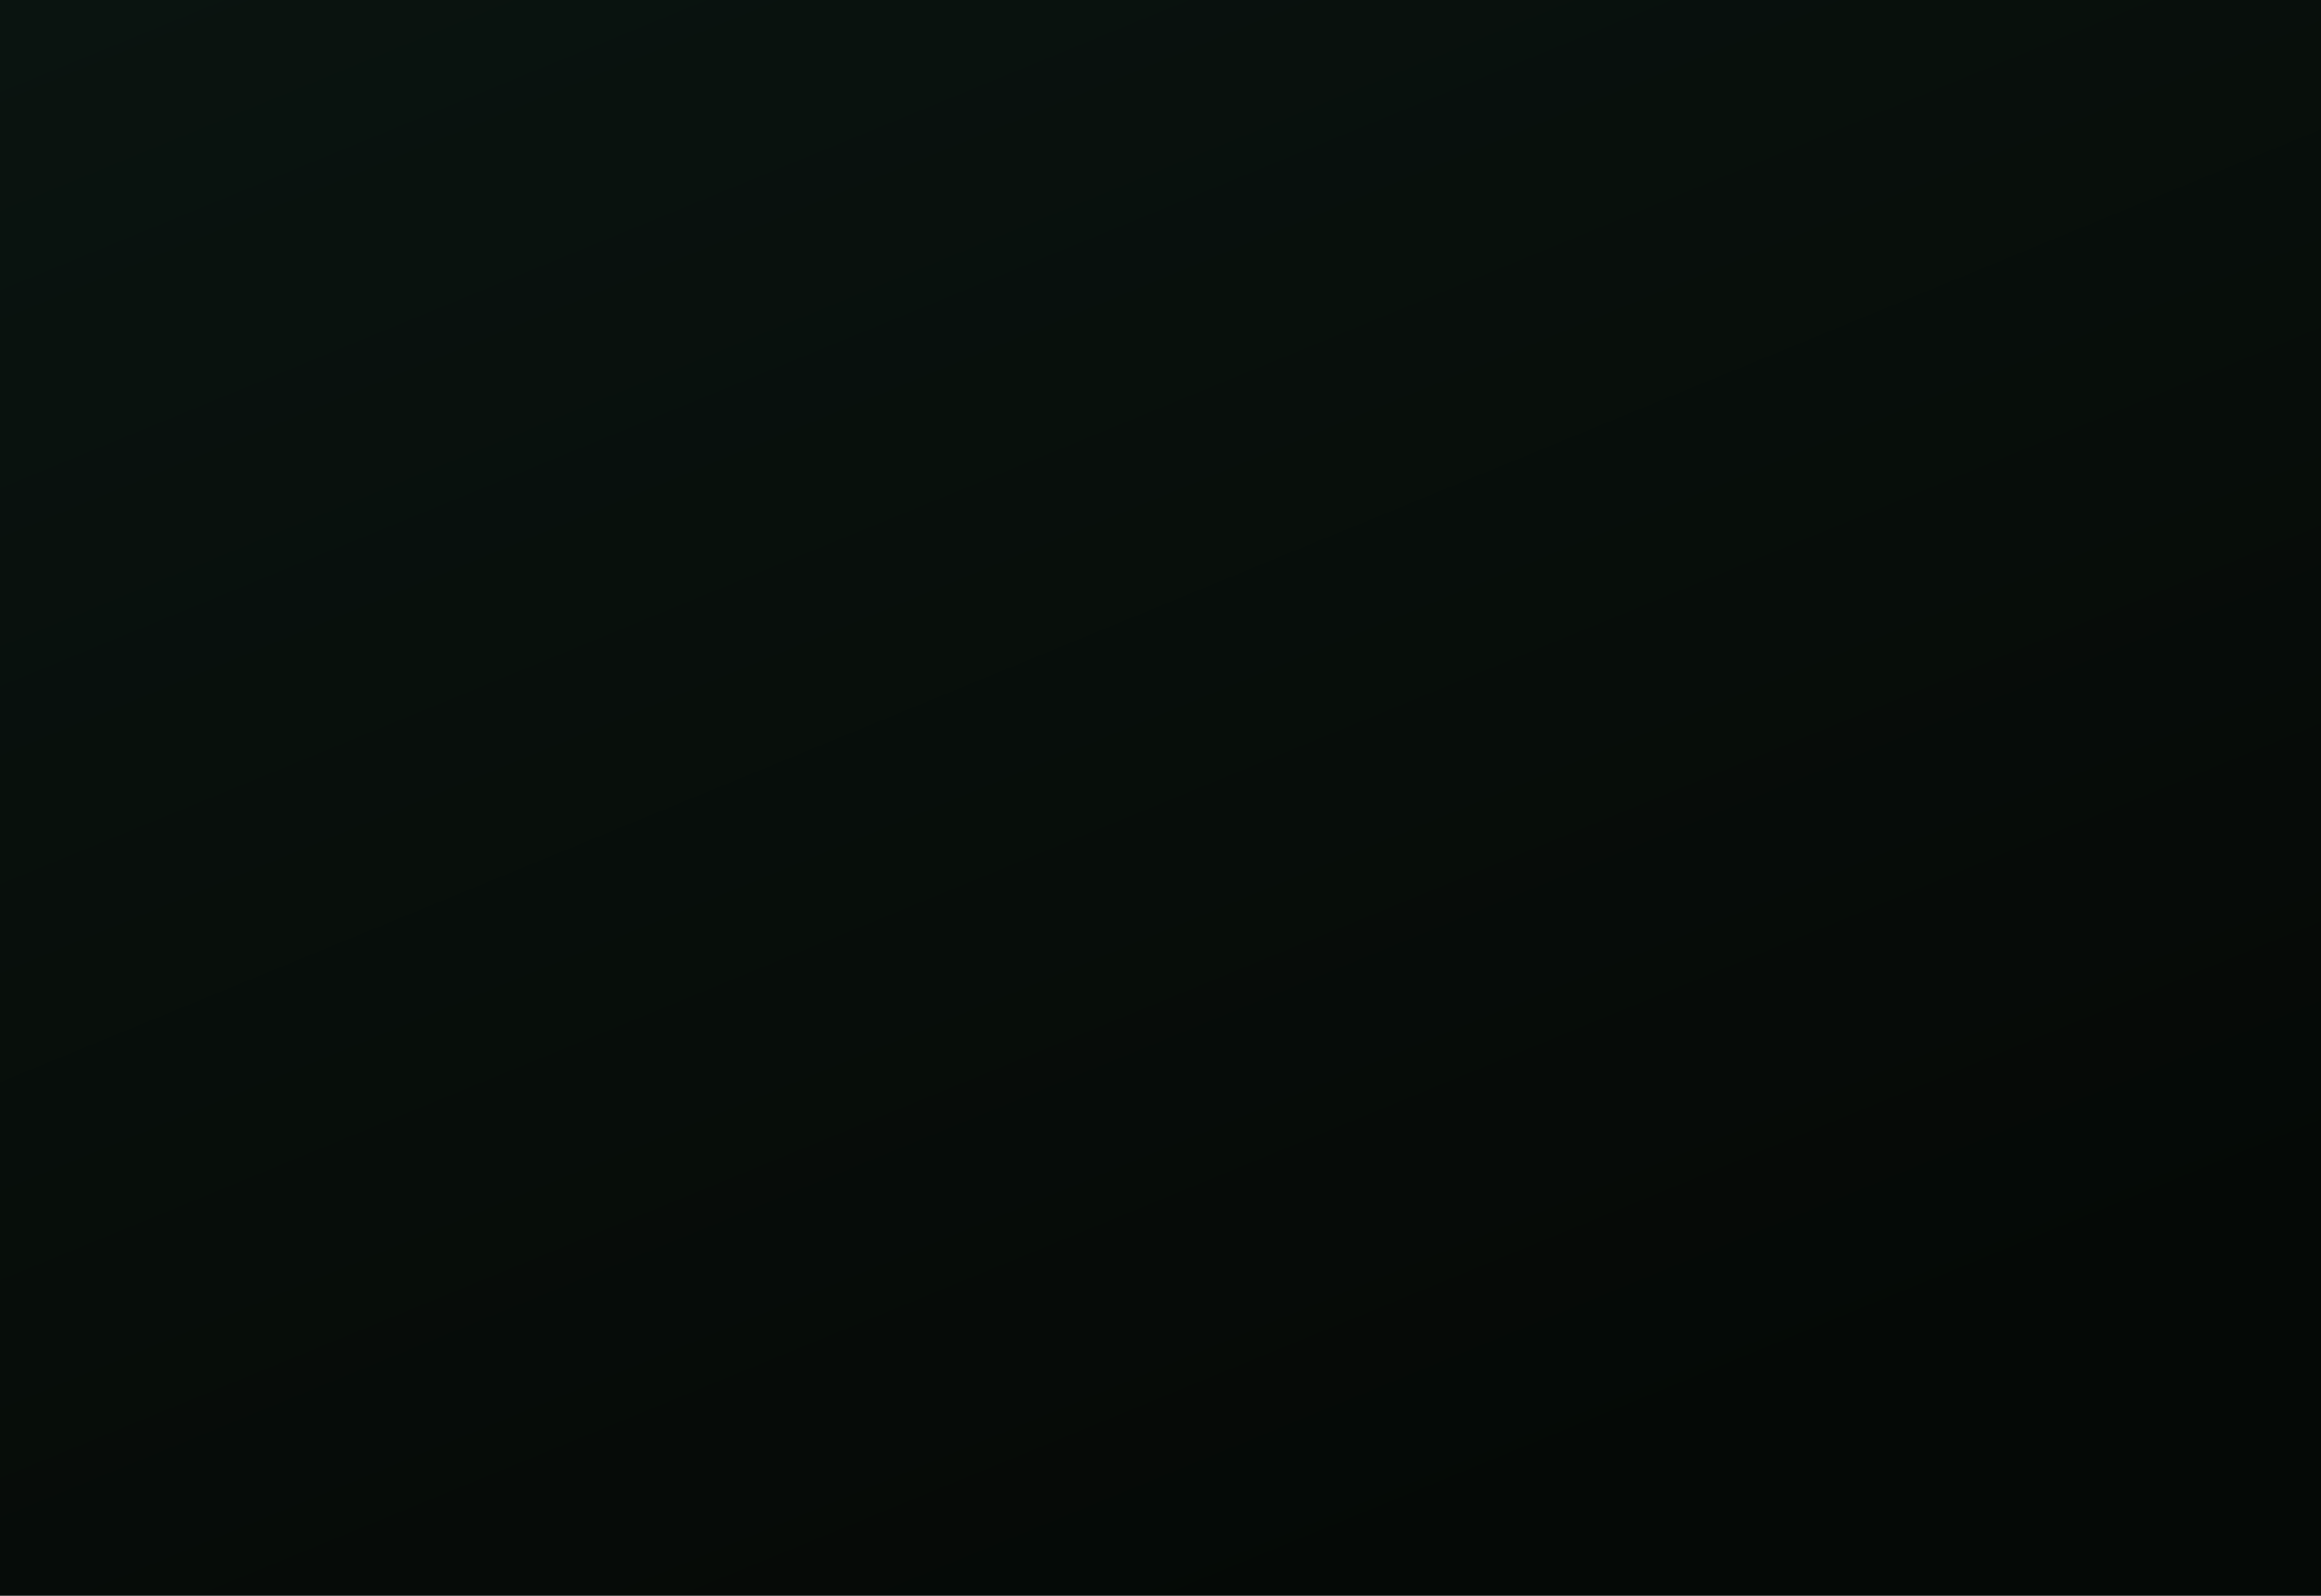
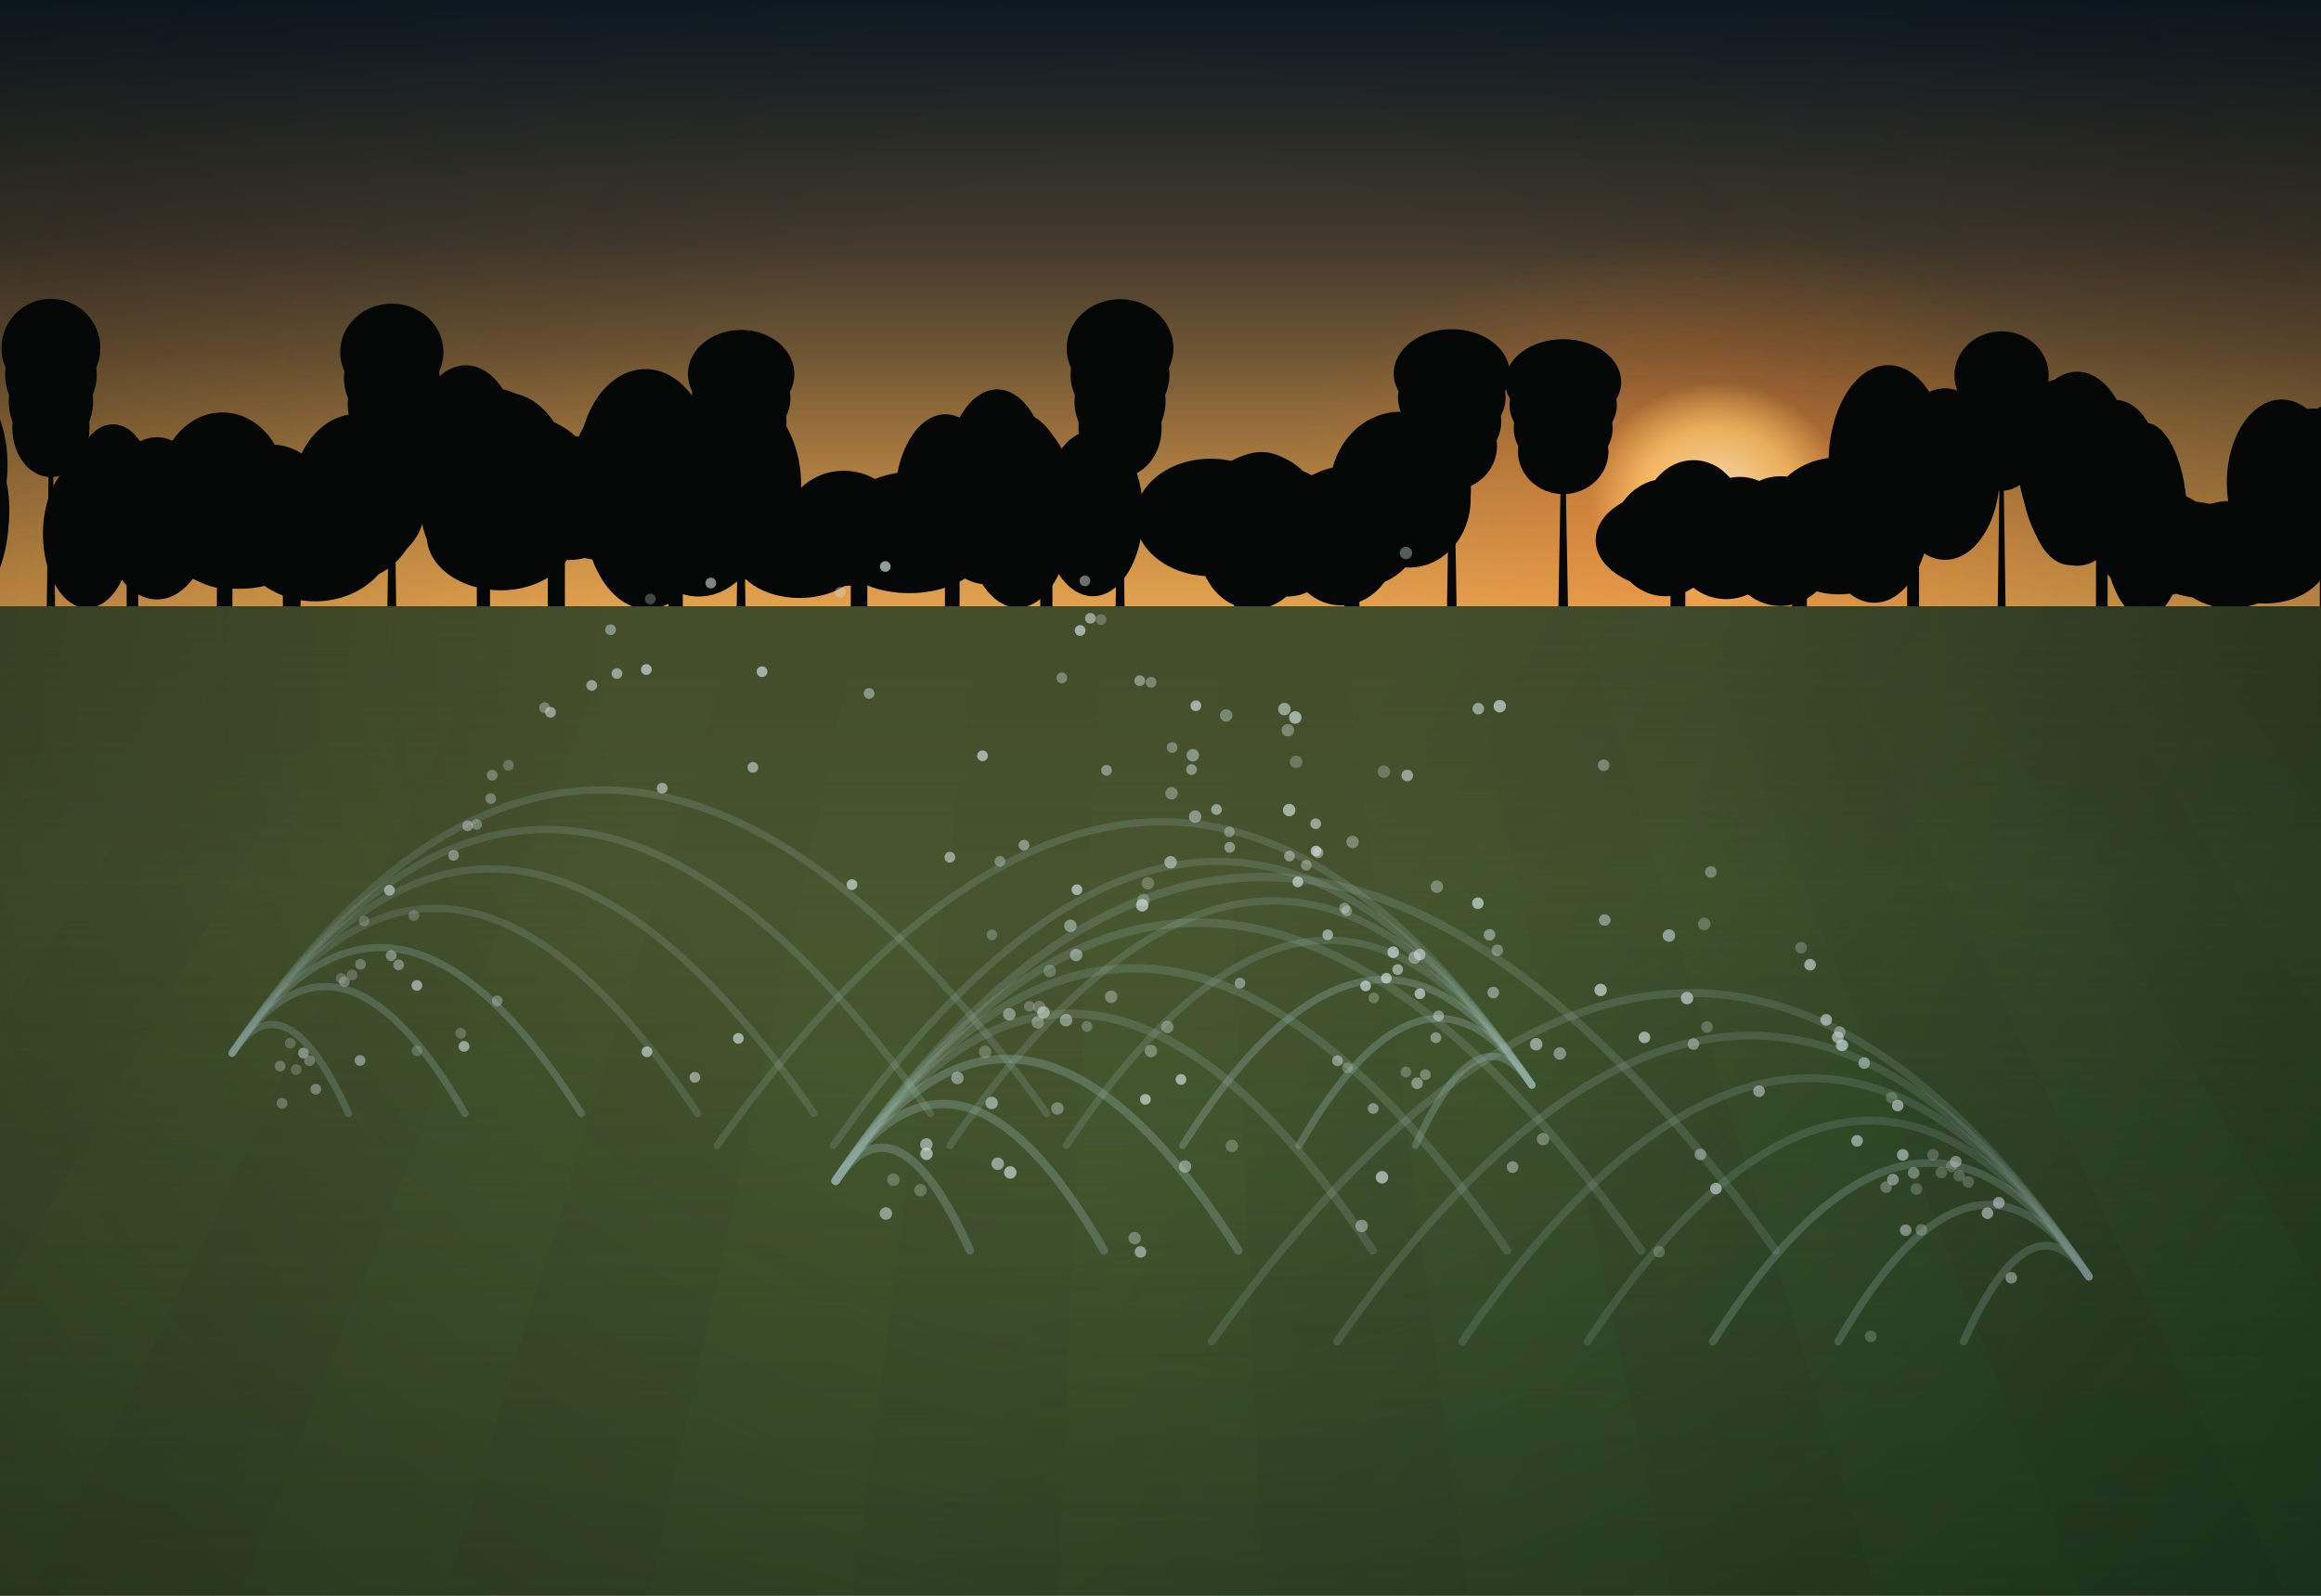
- <svg xmlns="http://www.w3.org/2000/svg" width="1600" height="1100" viewBox="0 0 1600 1100" preserveAspectRatio="xMidYMid slice">
-   <linearGradient id="g" x1="0" y1="0" x2=".6" y2="1">
-     <stop offset="0" stop-color="#0A1410" />
-     <stop offset="1" stop-color="#050906" />
-   </linearGradient>
-   <rect width="1600" height="1100" fill="url(#g)" />
+ <svg xmlns="http://www.w3.org/2000/svg" width="1600" height="1100" viewBox="0 0 1600 1100" preserveAspectRatio="xMidYMid slice" role="img">
+   <defs>
+     <linearGradient id="project-irrigation-l1" gradientUnits="userSpaceOnUse" x1="0" y1="0" x2="0" y2="418">
+       <stop offset="0" stop-color="#0D1A24" stop-opacity="1" />
+       <stop offset="0.4" stop-color="#423A2C" stop-opacity="1" />
+       <stop offset="0.7" stop-color="#8B6637" stop-opacity="1" />
+       <stop offset="1" stop-color="#D89442" stop-opacity="1" />
+     </linearGradient>
+     <radialGradient id="project-irrigation-r2" gradientUnits="userSpaceOnUse" cx="1184" cy="342.8" r="299.2" gradientTransform="translate(1184 342.8) scale(1 0.6) translate(-1184 -342.8)">
+       <stop offset="0" stop-color="#F26B21" stop-opacity="0.5" />
+       <stop offset="0.5" stop-color="#F26B21" stop-opacity="0.2" />
+       <stop offset="1" stop-color="#F26B21" stop-opacity="0" />
+     </radialGradient>
+     <radialGradient id="project-irrigation-r3" gradientUnits="userSpaceOnUse" cx="1184" cy="342.8" r="88" gradientTransform="translate(1184 342.8) scale(1 0.9) translate(-1184 -342.8)">
+       <stop offset="0" stop-color="#FFF0CE" stop-opacity="0.9" />
+       <stop offset="0.6" stop-color="#FFC46A" stop-opacity="0.8" />
+       <stop offset="1" stop-color="#FFC46A" stop-opacity="0" />
+     </radialGradient>
+     <linearGradient id="project-irrigation-l4" gradientUnits="userSpaceOnUse" x1="0" y1="242" x2="0" y2="523.6">
+       <stop offset="0" stop-color="#FFC46A" stop-opacity="0" />
+       <stop offset="0.7" stop-color="#FFC46A" stop-opacity="0.3" />
+       <stop offset="1" stop-color="#FFC46A" stop-opacity="0" />
+     </linearGradient>
+     <linearGradient id="project-irrigation-l5" gradientUnits="userSpaceOnUse" x1="0" y1="418" x2="0" y2="1100">
+       <stop offset="0" stop-color="#16301C" stop-opacity="1" />
+       <stop offset="0.3" stop-color="#1C4324" stop-opacity="1" />
+       <stop offset="1" stop-color="#20502A" stop-opacity="1" />
+     </linearGradient>
+     <linearGradient id="project-irrigation-l6" gradientUnits="userSpaceOnUse" x1="0" y1="418" x2="0" y2="1100">
+       <stop offset="0" stop-color="#16301C" stop-opacity="1" />
+       <stop offset="0.3" stop-color="#16301C" stop-opacity="0.5" />
+       <stop offset="0.7" stop-color="#16301C" stop-opacity="0.1" />
+       <stop offset="1" stop-color="#16301C" stop-opacity="0" />
+     </linearGradient>
+     <linearGradient id="project-irrigation-l7" gradientUnits="userSpaceOnUse" x1="960" y1="418" x2="2240" y2="1100">
+       <stop offset="0" stop-color="#FFC46A" stop-opacity="0.2" />
+       <stop offset="1" stop-color="#FFC46A" stop-opacity="0" />
+     </linearGradient>
+     <linearGradient id="project-irrigation-l8" gradientUnits="userSpaceOnUse" x1="0" y1="605" x2="0" y2="1100">
+       <stop offset="0" stop-color="#040705" stop-opacity="0" />
+       <stop offset="1" stop-color="#040705" stop-opacity="0.3" />
+     </linearGradient>
+     <radialGradient id="project-irrigation-r9" gradientUnits="userSpaceOnUse" cx="800" cy="462" r="1248" gradientTransform="translate(800 462) scale(1 0.9) translate(-800 -462)">
+       <stop offset="0.3" stop-color="#040705" stop-opacity="0" />
+       <stop offset="1" stop-color="#040705" stop-opacity="0.4" />
+     </radialGradient>
+   </defs>
+   <rect x="0" y="0" width="1600" height="420" fill="url(#project-irrigation-l1)" />
+   <ellipse cx="1184" cy="342.8" rx="299.2" ry="193.6" fill="url(#project-irrigation-r2)" />
+   <ellipse cx="1184" cy="342.8" rx="88" ry="81" fill="url(#project-irrigation-r3)" />
+   <rect x="0" y="242" width="1600" height="281.6" fill="url(#project-irrigation-l4)" />
+   <rect x="-320" y="418" width="2240" height="52.2" fill="#040705" />
+   <path d="M -163.4 457.6 L -160 255.4 L -156.6 457.6 Z" fill="#040705" />
+   <ellipse cx="-160" cy="281.5" rx="33.5" ry="26" fill="#040705" />
+   <ellipse cx="-160" cy="295.5" rx="31" ry="26" fill="#040705" />
+   <ellipse cx="-160" cy="309.6" rx="28.6" ry="26" fill="#040705" />
+   <ellipse cx="-160" cy="323.7" rx="26.1" ry="26" fill="#040705" />
+   <ellipse cx="-121.8" cy="362.9" rx="46.8" ry="42.1" fill="#040705" />
+   <ellipse cx="-130" cy="365.7" rx="48.2" ry="30.4" fill="#040705" />
+   <ellipse cx="-102.4" cy="359.1" rx="36.6" ry="38" fill="#040705" />
+   <ellipse cx="-124.1" cy="362.8" rx="42.9" ry="39.9" fill="#040705" />
+   <ellipse cx="-106.5" cy="360.8" rx="35.2" ry="35.4" fill="#040705" />
+   <rect x="-105.4" y="380.4" width="10.1" height="42.3" fill="#040705" />
+   <ellipse cx="-59.1" cy="340.3" rx="38.8" ry="72.8" fill="#040705" />
+   <ellipse cx="-39.7" cy="320.5" rx="44.9" ry="67.6" fill="#040705" />
+   <ellipse cx="-37.5" cy="350.4" rx="43.9" ry="61.8" fill="#040705" />
+   <ellipse cx="-36.8" cy="354.1" rx="43" ry="72.1" fill="#040705" />
+   <ellipse cx="-67.8" cy="352.2" rx="30.6" ry="72.6" fill="#040705" />
+   <rect x="-39.1" y="353.7" width="9.2" height="72.3" fill="#040705" />
+   <path d="M 31.7 457.6 L 35.1 206 L 38.5 457.6 Z" fill="#040705" />
+   <ellipse cx="35.1" cy="239.9" rx="34.1" ry="33.9" fill="#040705" />
+   <ellipse cx="35.1" cy="258.3" rx="31.6" ry="33.9" fill="#040705" />
+   <ellipse cx="35.1" cy="276.6" rx="29.1" ry="33.9" fill="#040705" />
+   <ellipse cx="35.1" cy="295" rx="26.6" ry="33.9" fill="#040705" />
+   <ellipse cx="60.1" cy="368" rx="30.5" ry="51.1" fill="#040705" />
+   <ellipse cx="106.4" cy="355.5" rx="40.9" ry="42.8" fill="#040705" />
+   <ellipse cx="77.9" cy="333.7" rx="26.6" ry="41.2" fill="#040705" />
+   <ellipse cx="77.4" cy="344.5" rx="32.3" ry="37.2" fill="#040705" />
+   <ellipse cx="108.2" cy="357.3" rx="37" ry="55.9" fill="#040705" />
+   <rect x="87.3" y="368.9" width="8" height="55.2" fill="#040705" />
+   <ellipse cx="164.6" cy="374.6" rx="50.5" ry="31.3" fill="#040705" />
+   <ellipse cx="164" cy="350.1" rx="46.4" ry="36.8" fill="#040705" />
+   <ellipse cx="187.5" cy="353" rx="40.9" ry="46.5" fill="#040705" />
+   <ellipse cx="182.2" cy="350.5" rx="48.4" ry="42.9" fill="#040705" />
+   <ellipse cx="165.2" cy="371.5" rx="46.9" ry="32.8" fill="#040705" />
+   <rect x="149.5" y="376.7" width="10.7" height="46.5" fill="#040705" />
+   <ellipse cx="217.2" cy="369.2" rx="54.1" ry="45.3" fill="#040705" />
+   <ellipse cx="242.9" cy="351.8" rx="49.5" ry="40.5" fill="#040705" />
+   <ellipse cx="246" cy="342.2" rx="44.6" ry="56.8" fill="#040705" />
+   <ellipse cx="153.3" cy="335.2" rx="43.7" ry="50.9" fill="#040705" />
+   <ellipse cx="157.1" cy="367.6" rx="40.3" ry="38.2" fill="#040705" />
+   <rect x="195" y="368.4" width="12.2" height="55.8" fill="#040705" />
+   <path d="M 266.5 457.6 L 270.1 209.3 L 273.7 457.6 Z" fill="#040705" />
+   <ellipse cx="270.1" cy="242.7" rx="35.6" ry="33.4" fill="#040705" />
+   <ellipse cx="270.1" cy="260.8" rx="33" ry="33.4" fill="#040705" />
+   <ellipse cx="270.1" cy="278.8" rx="30.4" ry="33.4" fill="#040705" />
+   <ellipse cx="270.1" cy="296.9" rx="27.8" ry="33.4" fill="#040705" />
+   <ellipse cx="327.8" cy="345.6" rx="38.3" ry="54.6" fill="#040705" />
+   <ellipse cx="321.1" cy="309.4" rx="36.4" ry="57.6" fill="#040705" />
+   <ellipse cx="348.8" cy="337" rx="45.9" ry="66.3" fill="#040705" />
+   <ellipse cx="347.8" cy="326" rx="30.4" ry="51.7" fill="#040705" />
+   <ellipse cx="337.9" cy="320" rx="46" ry="52.6" fill="#040705" />
+   <rect x="328.7" y="352.6" width="9.1" height="73.5" fill="#040705" />
+   <ellipse cx="356" cy="336.8" rx="57.3" ry="51.3" fill="#040705" />
+   <ellipse cx="392.3" cy="343.2" rx="42.6" ry="42.8" fill="#040705" />
+   <ellipse cx="420.7" cy="342.8" rx="57.6" ry="43.9" fill="#040705" />
+   <ellipse cx="359.8" cy="343.6" rx="44.8" ry="48" fill="#040705" />
+   <ellipse cx="345.1" cy="369.4" rx="50.9" ry="37.5" fill="#040705" />
+   <rect x="377.6" y="370.4" width="11.8" height="53.6" fill="#040705" />
+   <ellipse cx="444.9" cy="319" rx="46" ry="64.6" fill="#040705" />
+   <ellipse cx="502.8" cy="334.5" rx="49.5" ry="66.7" fill="#040705" />
+   <ellipse cx="446.4" cy="353" rx="43.6" ry="66.9" fill="#040705" />
+   <ellipse cx="481.6" cy="350" rx="47.4" ry="61.2" fill="#040705" />
+   <ellipse cx="430.4" cy="326.5" rx="36.3" ry="50.8" fill="#040705" />
+   <rect x="460.8" y="356.5" width="9.9" height="69.2" fill="#040705" />
+   <path d="M 507.2 457.6 L 510.9 227.4 L 514.5 457.6 Z" fill="#040705" />
+   <ellipse cx="510.9" cy="257.9" rx="36.7" ry="30.5" fill="#040705" />
+   <ellipse cx="510.9" cy="274.4" rx="34" ry="30.5" fill="#040705" />
+   <ellipse cx="510.9" cy="290.9" rx="31.3" ry="30.5" fill="#040705" />
+   <ellipse cx="510.9" cy="307.4" rx="28.6" ry="30.5" fill="#040705" />
+   <ellipse cx="632.3" cy="360.7" rx="55.4" ry="35.9" fill="#040705" />
+   <ellipse cx="626.8" cy="373.9" rx="54.6" ry="35" fill="#040705" />
+   <ellipse cx="635.7" cy="376" rx="41.1" ry="28.7" fill="#040705" />
+   <ellipse cx="581.7" cy="364.2" rx="41.5" ry="39.7" fill="#040705" />
+   <ellipse cx="551.2" cy="382.5" rx="44.8" ry="29.7" fill="#040705" />
+   <rect x="586.5" y="382.5" width="11.4" height="39.9" fill="#040705" />
+   <ellipse cx="689.8" cy="336.2" rx="48.8" ry="53.1" fill="#040705" />
+   <ellipse cx="682.1" cy="341.5" rx="42.1" ry="57" fill="#040705" />
+   <ellipse cx="651.8" cy="344.1" rx="34.9" ry="58.5" fill="#040705" />
+   <ellipse cx="680.7" cy="363.9" rx="35" ry="38.9" fill="#040705" />
+   <ellipse cx="690.1" cy="357.6" rx="36.1" ry="42.7" fill="#040705" />
+   <rect x="651.4" y="366.9" width="10.1" height="57.5" fill="#040705" />
+   <ellipse cx="687.4" cy="332.4" rx="36" ry="64" fill="#040705" />
+   <ellipse cx="753.4" cy="353.9" rx="34.6" ry="57.1" fill="#040705" />
+   <ellipse cx="701.6" cy="351.6" rx="37.5" ry="67.3" fill="#040705" />
+   <ellipse cx="696.9" cy="340.9" rx="34.3" ry="59.1" fill="#040705" />
+   <ellipse cx="709" cy="350.9" rx="32.5" ry="52.3" fill="#040705" />
+   <rect x="717.1" y="356.9" width="8.4" height="68.7" fill="#040705" />
+   <path d="M 768.5 457.6 L 772.1 206.2 L 775.8 457.6 Z" fill="#040705" />
+   <ellipse cx="772.1" cy="240.1" rx="36.8" ry="33.9" fill="#040705" />
+   <ellipse cx="772.1" cy="258.4" rx="34.1" ry="33.9" fill="#040705" />
+   <ellipse cx="772.1" cy="276.8" rx="31.4" ry="33.9" fill="#040705" />
+   <ellipse cx="772.1" cy="295.1" rx="28.7" ry="33.9" fill="#040705" />
+   <ellipse cx="834.6" cy="356.7" rx="51.9" ry="40.5" fill="#040705" />
+   <ellipse cx="887.6" cy="367.1" rx="37.1" ry="44.1" fill="#040705" />
+   <ellipse cx="869.5" cy="354.6" rx="35.8" ry="43" fill="#040705" />
+   <ellipse cx="864.1" cy="377.1" rx="37.5" ry="42.8" fill="#040705" />
+   <ellipse cx="868.9" cy="356" rx="42" ry="43.6" fill="#040705" />
+   <rect x="850.9" y="377.3" width="10.3" height="45.8" fill="#040705" />
+   <ellipse cx="936.7" cy="363.3" rx="43.3" ry="41.4" fill="#040705" />
+   <ellipse cx="934.1" cy="357.8" rx="52.3" ry="36.8" fill="#040705" />
+   <ellipse cx="924.5" cy="369.6" rx="39.9" ry="47.7" fill="#040705" />
+   <ellipse cx="971.6" cy="344" rx="42.2" ry="47.2" fill="#040705" />
+   <ellipse cx="965.4" cy="337.2" rx="48.6" ry="53.4" fill="#040705" />
+   <rect x="926.8" y="369" width="10.3" height="55.1" fill="#040705" />
+   <path d="M 996.8 457.6 L 1000.8 226.9 L 1004.8 457.6 Z" fill="#040705" />
+   <ellipse cx="1000.8" cy="257.5" rx="40" ry="30.6" fill="#040705" />
+   <ellipse cx="1000.8" cy="274.1" rx="37.1" ry="30.6" fill="#040705" />
+   <ellipse cx="1000.8" cy="290.6" rx="34.1" ry="30.6" fill="#040705" />
+   <ellipse cx="1000.8" cy="307.2" rx="31.2" ry="30.6" fill="#040705" />
+   <path d="M 1073.6 457.6 L 1077.6 233.8 L 1081.6 457.6 Z" fill="#040705" />
+   <ellipse cx="1077.6" cy="263.3" rx="40" ry="29.5" fill="#040705" />
+   <ellipse cx="1077.6" cy="279.2" rx="37" ry="29.5" fill="#040705" />
+   <ellipse cx="1077.6" cy="295.2" rx="34.1" ry="29.5" fill="#040705" />
+   <ellipse cx="1077.6" cy="311.1" rx="31.2" ry="29.5" fill="#040705" />
+   <ellipse cx="1148.1" cy="370.6" rx="36.9" ry="40.4" fill="#040705" />
+   <ellipse cx="1151.7" cy="372.3" rx="51.7" ry="33.9" fill="#040705" />
+   <ellipse cx="1184" cy="359.9" rx="52.1" ry="28.6" fill="#040705" />
+   <ellipse cx="1167.4" cy="356.2" rx="34.6" ry="39" fill="#040705" />
+   <ellipse cx="1189.9" cy="376.8" rx="36.3" ry="36.2" fill="#040705" />
+   <rect x="1151.6" y="382.1" width="10.2" height="40.4" fill="#040705" />
+   <ellipse cx="1200.2" cy="371.6" rx="39.6" ry="38.2" fill="#040705" />
+   <ellipse cx="1199.3" cy="364.6" rx="34" ry="35.9" fill="#040705" />
+   <ellipse cx="1275.1" cy="355" rx="42.1" ry="41.3" fill="#040705" />
+   <ellipse cx="1227.4" cy="373" rx="39.4" ry="44.7" fill="#040705" />
+   <ellipse cx="1267.4" cy="362.5" rx="51" ry="47.2" fill="#040705" />
+   <rect x="1235.4" y="372.4" width="10.2" height="51.3" fill="#040705" />
+   <ellipse cx="1300.3" cy="341.5" rx="28.2" ry="48.2" fill="#040705" />
+   <ellipse cx="1292.1" cy="353.6" rx="38.4" ry="61.9" fill="#040705" />
+   <ellipse cx="1303.2" cy="321.4" rx="38" ry="67.8" fill="#040705" />
+   <ellipse cx="1301.7" cy="319.3" rx="41.2" ry="67.6" fill="#040705" />
+   <ellipse cx="1340.8" cy="326.8" rx="37.8" ry="59.1" fill="#040705" />
+   <rect x="1314.7" y="357.5" width="8.2" height="68" fill="#040705" />
+   <path d="M 1376.6 457.6 L 1379.8 228.4 L 1383.1 457.6 Z" fill="#040705" />
+   <ellipse cx="1379.8" cy="258.7" rx="32.5" ry="30.3" fill="#040705" />
+   <ellipse cx="1379.8" cy="275.2" rx="30.1" ry="30.3" fill="#040705" />
+   <ellipse cx="1379.8" cy="291.6" rx="27.7" ry="30.3" fill="#040705" />
+   <ellipse cx="1379.8" cy="308" rx="25.4" ry="30.3" fill="#040705" />
+   <ellipse cx="1478.6" cy="358.7" rx="29.3" ry="67.3" fill="#040705" />
+   <ellipse cx="1427" cy="340.2" rx="28.8" ry="49.3" fill="#040705" />
+   <ellipse cx="1419.1" cy="316.3" rx="28.2" ry="54.8" fill="#040705" />
+   <ellipse cx="1431.9" cy="323.1" rx="38.8" ry="66.9" fill="#040705" />
+   <ellipse cx="1458.2" cy="324.6" rx="30.7" ry="48.9" fill="#040705" />
+   <rect x="1444.9" y="358.8" width="8" height="66.6" fill="#040705" />
+   <ellipse cx="1487.2" cy="374.4" rx="42.4" ry="36.6" fill="#040705" />
+   <ellipse cx="1538" cy="382.3" rx="44" ry="37" fill="#040705" />
+   <ellipse cx="1503.3" cy="374.3" rx="53.3" ry="29.1" fill="#040705" />
+   <ellipse cx="1524.1" cy="380.5" rx="53.8" ry="32.2" fill="#040705" />
+   <ellipse cx="1561.6" cy="383.1" rx="44.2" ry="32.9" fill="#040705" />
+   <rect x="1524.5" y="384.8" width="11.5" height="37.3" fill="#040705" />
+   <ellipse cx="1615.4" cy="325.2" rx="36.2" ry="49.8" fill="#040705" />
+   <ellipse cx="1594.7" cy="332.1" rx="37.3" ry="50.5" fill="#040705" />
+   <ellipse cx="1631.7" cy="346.2" rx="41.1" ry="60.2" fill="#040705" />
+   <ellipse cx="1572.9" cy="332.6" rx="37.8" ry="57.2" fill="#040705" />
+   <ellipse cx="1588.5" cy="338.8" rx="42.1" ry="55.9" fill="#040705" />
+   <rect x="1599.2" y="363.4" width="9.1" height="61.4" fill="#040705" />
+   <path d="M 1645.9 457.6 L 1649.4 243.4 L 1652.9 457.6 Z" fill="#040705" />
+   <ellipse cx="1649.4" cy="271.3" rx="35.2" ry="27.9" fill="#040705" />
+   <ellipse cx="1649.4" cy="286.5" rx="32.6" ry="27.9" fill="#040705" />
+   <ellipse cx="1649.4" cy="301.6" rx="30" ry="27.9" fill="#040705" />
+   <ellipse cx="1649.4" cy="316.7" rx="27.4" ry="27.9" fill="#040705" />
+   <ellipse cx="1762" cy="356.4" rx="41.3" ry="57" fill="#040705" />
+   <ellipse cx="1751.5" cy="329.2" rx="43.1" ry="53.9" fill="#040705" />
+   <ellipse cx="1758.9" cy="357.7" rx="35.7" ry="57.7" fill="#040705" />
+   <ellipse cx="1754.1" cy="336.7" rx="45.1" ry="48.7" fill="#040705" />
+   <ellipse cx="1762.1" cy="364.9" rx="32.7" ry="44.4" fill="#040705" />
+   <rect x="1729.4" y="363.7" width="8.8" height="61.1" fill="#040705" />
+   <rect x="0" y="418" width="1600" height="684" fill="url(#project-irrigation-l5)" />
+   <polygon points="-400,1100 -258.8,1100 185.9,418 104,418" fill="#357F35" opacity="0.1" />
+   <polygon points="-117.6,1100 23.5,1100 349.6,418 267.8,418" fill="#357F35" opacity="0.1" />
+   <polygon points="164.7,1100 305.9,1100 513.4,418 431.5,418" fill="#357F35" opacity="0.1" />
+   <polygon points="447.1,1100 588.2,1100 677.2,418 595.3,418" fill="#357F35" opacity="0.1" />
+   <polygon points="729.4,1100 870.6,1100 840.9,418 759.1,418" fill="#357F35" opacity="0.1" />
+   <polygon points="1011.8,1100 1152.9,1100 1004.7,418 922.8,418" fill="#357F35" opacity="0.1" />
+   <polygon points="1294.1,1100 1435.3,1100 1168.5,418 1086.6,418" fill="#357F35" opacity="0.1" />
+   <polygon points="1576.5,1100 1717.6,1100 1332.2,418 1250.4,418" fill="#357F35" opacity="0.1" />
+   <polygon points="1858.8,1100 2000,1100 1496,418 1414.1,418" fill="#357F35" opacity="0.1" />
+   <rect x="0" y="418" width="1600" height="682" fill="url(#project-irrigation-l6)" />
+   <rect x="0" y="418" width="1600" height="682" fill="url(#project-irrigation-l7)" />
+   <rect x="0" y="605" width="1600" height="495" fill="url(#project-irrigation-l8)" />
+   <path d="M 160 726 Q 196.8 671.3 240.2 767.6" fill="none" stroke="#99B9B6" stroke-width="5" stroke-linecap="round" stroke-linejoin="round" opacity="0.3" />
+   <path d="M 160 726 Q 233.7 616.7 320.5 767.6" fill="none" stroke="#99B9B6" stroke-width="5" stroke-linecap="round" stroke-linejoin="round" opacity="0.3" />
+   <path d="M 160 726 Q 270.5 562 400.7 767.6" fill="none" stroke="#99B9B6" stroke-width="5" stroke-linecap="round" stroke-linejoin="round" opacity="0.3" />
+   <path d="M 160 726 Q 307.4 507.3 480.9 767.6" fill="none" stroke="#99B9B6" stroke-width="5" stroke-linecap="round" stroke-linejoin="round" opacity="0.2" />
+   <path d="M 160 726 Q 344.2 452.6 561.1 767.6" fill="none" stroke="#99B9B6" stroke-width="5" stroke-linecap="round" stroke-linejoin="round" opacity="0.2" />
+   <path d="M 160 726 Q 381.1 398 641.4 767.6" fill="none" stroke="#99B9B6" stroke-width="5" stroke-linecap="round" stroke-linejoin="round" opacity="0.2" />
+   <path d="M 160 726 Q 417.9 343.3 721.6 767.6" fill="none" stroke="#99B9B6" stroke-width="5" stroke-linecap="round" stroke-linejoin="round" opacity="0.2" />
+   <ellipse cx="204.2" cy="737.3" rx="3.7" ry="3.7" fill="#CCDCDA" opacity="0.3" />
+   <ellipse cx="319.9" cy="721.3" rx="3.7" ry="3.7" fill="#CCDCDA" opacity="0.7" />
+   <ellipse cx="200.1" cy="719.1" rx="3.7" ry="3.7" fill="#CCDCDA" opacity="0.3" />
+   <ellipse cx="213.4" cy="731.1" rx="3.7" ry="3.7" fill="#CCDCDA" opacity="0.4" />
+   <ellipse cx="287.5" cy="724.4" rx="3.7" ry="3.7" fill="#CCDCDA" opacity="0.3" />
+   <ellipse cx="379.5" cy="491" rx="3.7" ry="3.7" fill="#CCDCDA" opacity="0.6" />
+   <ellipse cx="285.3" cy="631.1" rx="3.7" ry="3.7" fill="#CCDCDA" opacity="0.3" />
+   <ellipse cx="448.3" cy="412.9" rx="3.7" ry="3.7" fill="#CCDCDA" opacity="0.3" />
+   <ellipse cx="248.2" cy="731" rx="3.7" ry="3.7" fill="#CCDCDA" opacity="0.6" />
+   <ellipse cx="248.5" cy="664.7" rx="3.7" ry="3.7" fill="#CCDCDA" opacity="0.4" />
+   <ellipse cx="749.3" cy="707.6" rx="3.7" ry="3.7" fill="#CCDCDA" opacity="0.3" />
+   <ellipse cx="610.3" cy="390.5" rx="3.7" ry="3.7" fill="#CCDCDA" opacity="0.7" />
+   <ellipse cx="375.4" cy="487.8" rx="3.7" ry="3.7" fill="#CCDCDA" opacity="0.4" />
+   <ellipse cx="342.8" cy="689.9" rx="3.7" ry="3.7" fill="#CCDCDA" opacity="0.4" />
+   <ellipse cx="322.4" cy="569.3" rx="3.7" ry="3.7" fill="#CCDCDA" opacity="0.5" />
+   <ellipse cx="287.4" cy="679.3" rx="3.7" ry="3.7" fill="#CCDCDA" opacity="0.7" />
+   <ellipse cx="339.3" cy="534.4" rx="3.7" ry="3.7" fill="#CCDCDA" opacity="0.4" />
+   <ellipse cx="312.7" cy="589.6" rx="3.7" ry="3.7" fill="#CCDCDA" opacity="0.5" />
+   <ellipse cx="579.3" cy="408.2" rx="3.7" ry="3.7" fill="#CCDCDA" opacity="0.4" />
+   <ellipse cx="251" cy="634.9" rx="3.7" ry="3.7" fill="#CCDCDA" opacity="0.3" />
+   <ellipse cx="268.5" cy="613.7" rx="3.7" ry="3.7" fill="#CCDCDA" opacity="0.7" />
+   <ellipse cx="242.7" cy="672.1" rx="3.7" ry="3.7" fill="#CCDCDA" opacity="0.3" />
+   <ellipse cx="407.9" cy="472.5" rx="3.7" ry="3.7" fill="#CCDCDA" opacity="0.6" />
+   <ellipse cx="677.3" cy="521" rx="3.7" ry="3.7" fill="#CCDCDA" opacity="0.7" />
+   <ellipse cx="235.2" cy="674.4" rx="3.7" ry="3.7" fill="#CCDCDA" opacity="0.3" />
+   <ellipse cx="217.7" cy="750.8" rx="3.7" ry="3.7" fill="#CCDCDA" opacity="0.5" />
+   <ellipse cx="689.3" cy="593.8" rx="3.7" ry="3.7" fill="#CCDCDA" opacity="0.4" />
+   <ellipse cx="420.9" cy="434.1" rx="3.7" ry="3.7" fill="#CCDCDA" opacity="0.5" />
+   <ellipse cx="509" cy="715.8" rx="3.7" ry="3.7" fill="#CCDCDA" opacity="0.7" />
+   <ellipse cx="525.3" cy="463" rx="3.7" ry="3.7" fill="#CCDCDA" opacity="0.7" />
+   <ellipse cx="328.6" cy="568.3" rx="3.7" ry="3.7" fill="#CCDCDA" opacity="0.4" />
+   <ellipse cx="338.3" cy="550.5" rx="3.7" ry="3.7" fill="#CCDCDA" opacity="0.4" />
+   <ellipse cx="237.4" cy="676.7" rx="3.7" ry="3.7" fill="#CCDCDA" opacity="0.4" />
+   <ellipse cx="587.3" cy="609.8" rx="3.7" ry="3.7" fill="#CCDCDA" opacity="0.7" />
+   <ellipse cx="209.2" cy="725.9" rx="3.7" ry="3.7" fill="#CCDCDA" opacity="0.6" />
+   <ellipse cx="425.3" cy="464.3" rx="3.7" ry="3.7" fill="#CCDCDA" opacity="0.6" />
+   <ellipse cx="274.8" cy="665.1" rx="3.7" ry="3.7" fill="#CCDCDA" opacity="0.5" />
+   <ellipse cx="350.5" cy="527.5" rx="3.7" ry="3.7" fill="#CCDCDA" opacity="0.3" />
+   <ellipse cx="456.5" cy="543.3" rx="3.7" ry="3.7" fill="#CCDCDA" opacity="0.6" />
+   <ellipse cx="317.6" cy="712.2" rx="3.7" ry="3.7" fill="#CCDCDA" opacity="0.3" />
+   <ellipse cx="519" cy="529" rx="3.7" ry="3.7" fill="#CCDCDA" opacity="0.6" />
+   <ellipse cx="445.6" cy="461.5" rx="3.7" ry="3.7" fill="#CCDCDA" opacity="0.7" />
+   <ellipse cx="194.4" cy="760.5" rx="3.7" ry="3.7" fill="#CCDCDA" opacity="0.4" />
+   <ellipse cx="269.7" cy="658.8" rx="3.7" ry="3.7" fill="#CCDCDA" opacity="0.5" />
+   <ellipse cx="490" cy="401.9" rx="3.7" ry="3.7" fill="#CCDCDA" opacity="0.6" />
+   <ellipse cx="193.1" cy="734.9" rx="3.7" ry="3.7" fill="#CCDCDA" opacity="0.4" />
+   <path d="M 576 814 Q 618.5 750.9 668.6 862" fill="none" stroke="#99B9B6" stroke-width="5.8" stroke-linecap="round" stroke-linejoin="round" opacity="0.3" />
+   <path d="M 576 814 Q 661 687.8 761.1 862" fill="none" stroke="#99B9B6" stroke-width="5.8" stroke-linecap="round" stroke-linejoin="round" opacity="0.3" />
+   <path d="M 576 814 Q 703.5 624.7 853.7 862" fill="none" stroke="#99B9B6" stroke-width="5.8" stroke-linecap="round" stroke-linejoin="round" opacity="0.3" />
+   <path d="M 576 814 Q 746.1 561.7 946.3 862" fill="none" stroke="#99B9B6" stroke-width="5.8" stroke-linecap="round" stroke-linejoin="round" opacity="0.2" />
+   <path d="M 576 814 Q 788.6 498.6 1038.9 862" fill="none" stroke="#99B9B6" stroke-width="5.8" stroke-linecap="round" stroke-linejoin="round" opacity="0.2" />
+   <path d="M 576 814 Q 831.1 435.5 1131.4 862" fill="none" stroke="#99B9B6" stroke-width="5.8" stroke-linecap="round" stroke-linejoin="round" opacity="0.2" />
+   <path d="M 576 814 Q 873.6 372.4 1224 862" fill="none" stroke="#99B9B6" stroke-width="5.8" stroke-linecap="round" stroke-linejoin="round" opacity="0.2" />
+   <ellipse cx="687.8" cy="802.2" rx="4.3" ry="4.3" fill="#CCDCDA" opacity="0.6" />
+   <ellipse cx="1075.3" cy="726.2" rx="4.3" ry="4.3" fill="#CCDCDA" opacity="0.5" />
+   <ellipse cx="975.2" cy="660.1" rx="4.3" ry="4.3" fill="#CCDCDA" opacity="0.5" />
+   <ellipse cx="634.6" cy="820.4" rx="4.3" ry="4.3" fill="#CCDCDA" opacity="0.3" />
+   <ellipse cx="1163" cy="688" rx="4.3" ry="4.3" fill="#CCDCDA" opacity="0.7" />
+   <ellipse cx="822.3" cy="520.6" rx="4.3" ry="4.3" fill="#CCDCDA" opacity="0.5" />
+   <ellipse cx="1174.8" cy="636.9" rx="4.3" ry="4.3" fill="#CCDCDA" opacity="0.3" />
+   <ellipse cx="638.6" cy="788.9" rx="4.3" ry="4.3" fill="#CCDCDA" opacity="0.6" />
+   <ellipse cx="788.2" cy="620.4" rx="4.3" ry="4.3" fill="#CCDCDA" opacity="0.3" />
+   <ellipse cx="952.7" cy="811.5" rx="4.3" ry="4.3" fill="#CCDCDA" opacity="0.7" />
+   <ellipse cx="807.6" cy="546.8" rx="4.3" ry="4.3" fill="#CCDCDA" opacity="0.4" />
+   <ellipse cx="741.9" cy="658.3" rx="4.3" ry="4.3" fill="#CCDCDA" opacity="0.5" />
+   <ellipse cx="1150.5" cy="644.9" rx="4.3" ry="4.3" fill="#CCDCDA" opacity="0.6" />
+   <ellipse cx="888.7" cy="558.4" rx="4.3" ry="4.3" fill="#CCDCDA" opacity="0.7" />
+   <ellipse cx="791.3" cy="608.9" rx="4.3" ry="4.3" fill="#CCDCDA" opacity="0.3" />
+   <ellipse cx="887.8" cy="503.4" rx="4.3" ry="4.3" fill="#CCDCDA" opacity="0.4" />
+   <ellipse cx="787.4" cy="624" rx="4.3" ry="4.3" fill="#CCDCDA" opacity="0.7" />
+   <ellipse cx="1103.4" cy="682.4" rx="4.3" ry="4.3" fill="#CCDCDA" opacity="0.7" />
+   <ellipse cx="715.4" cy="704.7" rx="4.3" ry="4.3" fill="#CCDCDA" opacity="0.4" />
+   <ellipse cx="892.9" cy="494.6" rx="4.3" ry="4.3" fill="#CCDCDA" opacity="0.7" />
+   <ellipse cx="719.4" cy="697.9" rx="4.3" ry="4.3" fill="#CCDCDA" opacity="0.6" />
+   <ellipse cx="610.7" cy="836.5" rx="4.3" ry="4.3" fill="#CCDCDA" opacity="0.6" />
+   <ellipse cx="885.4" cy="488.8" rx="4.3" ry="4.3" fill="#CCDCDA" opacity="0.6" />
+   <ellipse cx="696.4" cy="808.2" rx="4.3" ry="4.3" fill="#CCDCDA" opacity="0.7" />
+   <ellipse cx="695.8" cy="699.2" rx="4.3" ry="4.3" fill="#CCDCDA" opacity="0.5" />
+   <ellipse cx="782.2" cy="853.5" rx="4.3" ry="4.3" fill="#CCDCDA" opacity="0.4" />
+   <ellipse cx="954" cy="531.9" rx="4.3" ry="4.3" fill="#CCDCDA" opacity="0.3" />
+   <ellipse cx="660" cy="743.1" rx="4.3" ry="4.3" fill="#CCDCDA" opacity="0.5" />
+   <ellipse cx="737.9" cy="638.2" rx="4.3" ry="4.3" fill="#CCDCDA" opacity="0.5" />
+   <ellipse cx="683.6" cy="760.3" rx="4.3" ry="4.3" fill="#CCDCDA" opacity="0.6" />
+   <ellipse cx="766" cy="687.1" rx="4.3" ry="4.3" fill="#CCDCDA" opacity="0.4" />
+   <ellipse cx="679.1" cy="725.1" rx="4.3" ry="4.3" fill="#CCDCDA" opacity="0.3" />
+   <ellipse cx="990.5" cy="611.2" rx="4.3" ry="4.3" fill="#CCDCDA" opacity="0.4" />
+   <ellipse cx="893.5" cy="525.2" rx="4.3" ry="4.3" fill="#CCDCDA" opacity="0.3" />
+   <ellipse cx="615.9" cy="813.2" rx="4.3" ry="4.3" fill="#CCDCDA" opacity="0.3" />
+   <ellipse cx="793.4" cy="724.5" rx="4.3" ry="4.3" fill="#CCDCDA" opacity="0.4" />
+   <ellipse cx="932.4" cy="580.4" rx="4.3" ry="4.3" fill="#CCDCDA" opacity="0.4" />
+   <ellipse cx="807" cy="594.4" rx="4.3" ry="4.3" fill="#CCDCDA" opacity="0.6" />
+   <ellipse cx="816.9" cy="804.1" rx="4.3" ry="4.3" fill="#CCDCDA" opacity="0.5" />
+   <ellipse cx="1059" cy="719.8" rx="4.3" ry="4.3" fill="#CCDCDA" opacity="0.6" />
+   <ellipse cx="1063.7" cy="785.2" rx="4.3" ry="4.3" fill="#CCDCDA" opacity="0.4" />
+   <ellipse cx="716.4" cy="694.2" rx="4.3" ry="4.3" fill="#CCDCDA" opacity="0.3" />
+   <ellipse cx="1033.9" cy="486.8" rx="4.3" ry="4.3" fill="#CCDCDA" opacity="0.7" />
+   <ellipse cx="938.7" cy="845.1" rx="4.3" ry="4.3" fill="#CCDCDA" opacity="0.5" />
+   <ellipse cx="723.7" cy="669.3" rx="4.3" ry="4.3" fill="#CCDCDA" opacity="0.3" />
+   <ellipse cx="728.9" cy="764.1" rx="4.3" ry="4.3" fill="#CCDCDA" opacity="0.4" />
+   <ellipse cx="969.2" cy="381.2" rx="4.3" ry="4.3" fill="#CCDCDA" opacity="0.4" />
+   <ellipse cx="804.7" cy="707.9" rx="4.3" ry="4.3" fill="#CCDCDA" opacity="0.4" />
+   <ellipse cx="638.7" cy="795.3" rx="4.3" ry="4.3" fill="#CCDCDA" opacity="0.7" />
+   <ellipse cx="845.3" cy="493.2" rx="4.3" ry="4.3" fill="#CCDCDA" opacity="0.4" />
+   <ellipse cx="823.9" cy="562.9" rx="4.3" ry="4.3" fill="#CCDCDA" opacity="0.5" />
+   <ellipse cx="734.9" cy="703.2" rx="4.3" ry="4.3" fill="#CCDCDA" opacity="0.5" />
+   <ellipse cx="849.2" cy="789.9" rx="4.3" ry="4.3" fill="#CCDCDA" opacity="0.3" />
+   <path d="M 1056 748 Q 1019.2 693.3 975.8 789.6" fill="none" stroke="#99B9B6" stroke-width="5" stroke-linecap="round" stroke-linejoin="round" opacity="0.3" />
+   <path d="M 1056 748 Q 982.3 638.7 895.5 789.6" fill="none" stroke="#99B9B6" stroke-width="5" stroke-linecap="round" stroke-linejoin="round" opacity="0.3" />
+   <path d="M 1056 748 Q 945.5 584 815.3 789.6" fill="none" stroke="#99B9B6" stroke-width="5" stroke-linecap="round" stroke-linejoin="round" opacity="0.3" />
+   <path d="M 1056 748 Q 908.6 529.3 735.1 789.6" fill="none" stroke="#99B9B6" stroke-width="5" stroke-linecap="round" stroke-linejoin="round" opacity="0.2" />
+   <path d="M 1056 748 Q 871.8 474.6 654.9 789.6" fill="none" stroke="#99B9B6" stroke-width="5" stroke-linecap="round" stroke-linejoin="round" opacity="0.2" />
+   <path d="M 1056 748 Q 834.9 420 574.6 789.6" fill="none" stroke="#99B9B6" stroke-width="5" stroke-linecap="round" stroke-linejoin="round" opacity="0.2" />
+   <path d="M 1056 748 Q 798.1 365.3 494.4 789.6" fill="none" stroke="#99B9B6" stroke-width="5" stroke-linecap="round" stroke-linejoin="round" opacity="0.2" />
+   <ellipse cx="894.7" cy="607.9" rx="3.7" ry="3.7" fill="#CCDCDA" opacity="0.7" />
+   <ellipse cx="926.9" cy="625.9" rx="3.7" ry="3.7" fill="#CCDCDA" opacity="0.4" />
+   <ellipse cx="978.8" cy="685" rx="3.7" ry="3.7" fill="#CCDCDA" opacity="0.7" />
+   <ellipse cx="709.6" cy="693.7" rx="3.7" ry="3.7" fill="#CCDCDA" opacity="0.3" />
+   <ellipse cx="742.4" cy="613.3" rx="3.7" ry="3.7" fill="#CCDCDA" opacity="0.7" />
+   <ellipse cx="446" cy="725" rx="3.7" ry="3.7" fill="#CCDCDA" opacity="0.7" />
+   <ellipse cx="907.2" cy="586.6" rx="3.7" ry="3.7" fill="#CCDCDA" opacity="0.7" />
+   <ellipse cx="888.9" cy="590.1" rx="3.7" ry="3.7" fill="#CCDCDA" opacity="0.5" />
+   <ellipse cx="479" cy="742.6" rx="3.7" ry="3.7" fill="#CCDCDA" opacity="0.6" />
+   <ellipse cx="941.4" cy="679.6" rx="3.7" ry="3.7" fill="#CCDCDA" opacity="0.7" />
+   <ellipse cx="854.8" cy="677.7" rx="3.7" ry="3.7" fill="#CCDCDA" opacity="0.5" />
+   <ellipse cx="785.7" cy="469.2" rx="3.7" ry="3.7" fill="#CCDCDA" opacity="0.5" />
+   <ellipse cx="705.9" cy="582.6" rx="3.7" ry="3.7" fill="#CCDCDA" opacity="0.5" />
+   <ellipse cx="821.4" cy="530.5" rx="3.7" ry="3.7" fill="#CCDCDA" opacity="0.5" />
+   <ellipse cx="751.7" cy="426.2" rx="3.7" ry="3.7" fill="#CCDCDA" opacity="0.6" />
+   <ellipse cx="991.7" cy="700.3" rx="3.7" ry="3.7" fill="#CCDCDA" opacity="0.5" />
+   <ellipse cx="928.9" cy="736.1" rx="3.7" ry="3.7" fill="#CCDCDA" opacity="0.3" />
+   <ellipse cx="963.5" cy="668.3" rx="3.7" ry="3.7" fill="#CCDCDA" opacity="0.6" />
+   <ellipse cx="747.9" cy="400.4" rx="3.7" ry="3.7" fill="#CCDCDA" opacity="0.5" />
+   <ellipse cx="907" cy="567.8" rx="3.7" ry="3.7" fill="#CCDCDA" opacity="0.6" />
+   <ellipse cx="762.8" cy="531" rx="3.7" ry="3.7" fill="#CCDCDA" opacity="0.5" />
+   <ellipse cx="900.5" cy="596.4" rx="3.7" ry="3.7" fill="#CCDCDA" opacity="0.4" />
+   <ellipse cx="654.8" cy="590.9" rx="3.7" ry="3.7" fill="#CCDCDA" opacity="0.6" />
+   <ellipse cx="928.4" cy="627.9" rx="3.7" ry="3.7" fill="#CCDCDA" opacity="0.4" />
+   <ellipse cx="744.6" cy="434.6" rx="3.7" ry="3.7" fill="#CCDCDA" opacity="0.7" />
+   <ellipse cx="908.6" cy="587.8" rx="3.7" ry="3.7" fill="#CCDCDA" opacity="0.5" />
+   <ellipse cx="922" cy="731.2" rx="3.7" ry="3.7" fill="#CCDCDA" opacity="0.5" />
+   <ellipse cx="947" cy="687.9" rx="3.7" ry="3.7" fill="#CCDCDA" opacity="0.3" />
+   <ellipse cx="915.3" cy="644.4" rx="3.7" ry="3.7" fill="#CCDCDA" opacity="0.6" />
+   <ellipse cx="599.1" cy="478" rx="3.7" ry="3.7" fill="#CCDCDA" opacity="0.5" />
+   <ellipse cx="989.8" cy="715.3" rx="3.7" ry="3.7" fill="#CCDCDA" opacity="0.5" />
+   <ellipse cx="847.5" cy="573.4" rx="3.7" ry="3.7" fill="#CCDCDA" opacity="0.4" />
+   <ellipse cx="793.5" cy="470.3" rx="3.7" ry="3.7" fill="#CCDCDA" opacity="0.4" />
+   <ellipse cx="982.6" cy="740.8" rx="3.7" ry="3.7" fill="#CCDCDA" opacity="0.4" />
+   <ellipse cx="838.6" cy="558" rx="3.7" ry="3.7" fill="#CCDCDA" opacity="0.6" />
+   <ellipse cx="946.6" cy="764.1" rx="3.7" ry="3.7" fill="#CCDCDA" opacity="0.5" />
+   <ellipse cx="808" cy="515.3" rx="3.7" ry="3.7" fill="#CCDCDA" opacity="0.4" />
+   <ellipse cx="824.4" cy="486.5" rx="3.7" ry="3.7" fill="#CCDCDA" opacity="0.7" />
+   <ellipse cx="683.8" cy="644.4" rx="3.7" ry="3.7" fill="#CCDCDA" opacity="0.3" />
+   <ellipse cx="759" cy="427.1" rx="3.7" ry="3.7" fill="#CCDCDA" opacity="0.3" />
+   <ellipse cx="969.2" cy="738.9" rx="3.7" ry="3.7" fill="#CCDCDA" opacity="0.3" />
+   <ellipse cx="955.7" cy="674.3" rx="3.7" ry="3.7" fill="#CCDCDA" opacity="0.7" />
+   <ellipse cx="732" cy="467.3" rx="3.7" ry="3.7" fill="#CCDCDA" opacity="0.4" />
+   <ellipse cx="789.6" cy="757.8" rx="3.7" ry="3.7" fill="#CCDCDA" opacity="0.7" />
+   <ellipse cx="847.7" cy="584.1" rx="3.7" ry="3.7" fill="#CCDCDA" opacity="0.5" />
+   <ellipse cx="814.1" cy="744.1" rx="3.7" ry="3.7" fill="#CCDCDA" opacity="0.7" />
+   <path d="M 1440 880 Q 1400.3 821.1 1353.6 924.8" fill="none" stroke="#99B9B6" stroke-width="5.4" stroke-linecap="round" stroke-linejoin="round" opacity="0.3" />
+   <path d="M 1440 880 Q 1360.6 762.2 1267.2 924.8" fill="none" stroke="#99B9B6" stroke-width="5.4" stroke-linecap="round" stroke-linejoin="round" opacity="0.3" />
+   <path d="M 1440 880 Q 1321 703.4 1180.8 924.8" fill="none" stroke="#99B9B6" stroke-width="5.4" stroke-linecap="round" stroke-linejoin="round" opacity="0.3" />
+   <path d="M 1440 880 Q 1281.3 644.5 1094.4 924.8" fill="none" stroke="#99B9B6" stroke-width="5.4" stroke-linecap="round" stroke-linejoin="round" opacity="0.2" />
+   <path d="M 1440 880 Q 1241.6 585.6 1008 924.8" fill="none" stroke="#99B9B6" stroke-width="5.4" stroke-linecap="round" stroke-linejoin="round" opacity="0.2" />
+   <path d="M 1440 880 Q 1201.9 526.7 921.6 924.8" fill="none" stroke="#99B9B6" stroke-width="5.4" stroke-linecap="round" stroke-linejoin="round" opacity="0.2" />
+   <path d="M 1440 880 Q 1162.2 467.8 835.2 924.8" fill="none" stroke="#99B9B6" stroke-width="5.4" stroke-linecap="round" stroke-linejoin="round" opacity="0.2" />
+   <ellipse cx="1304.9" cy="813.1" rx="4" ry="4" fill="#CCDCDA" opacity="0.6" />
+   <ellipse cx="1179.4" cy="601.1" rx="4" ry="4" fill="#CCDCDA" opacity="0.4" />
+   <ellipse cx="1266.9" cy="715" rx="4" ry="4" fill="#CCDCDA" opacity="0.7" />
+   <ellipse cx="1018.8" cy="622.6" rx="4" ry="4" fill="#CCDCDA" opacity="0.7" />
+   <ellipse cx="1345.2" cy="804.1" rx="4" ry="4" fill="#CCDCDA" opacity="0.3" />
+   <ellipse cx="1289.6" cy="921.2" rx="4" ry="4" fill="#CCDCDA" opacity="0.3" />
+   <ellipse cx="978.7" cy="658" rx="4" ry="4" fill="#CCDCDA" opacity="0.6" />
+   <ellipse cx="1133.6" cy="715.1" rx="4" ry="4" fill="#CCDCDA" opacity="0.7" />
+   <ellipse cx="1285.1" cy="732.8" rx="4" ry="4" fill="#CCDCDA" opacity="0.6" />
+   <ellipse cx="976.9" cy="746.7" rx="4" ry="4" fill="#CCDCDA" opacity="0.5" />
+   <ellipse cx="1311.7" cy="796.1" rx="4" ry="4" fill="#CCDCDA" opacity="0.7" />
+   <ellipse cx="1300.2" cy="818.3" rx="4" ry="4" fill="#CCDCDA" opacity="0.4" />
+   <ellipse cx="1105.5" cy="527.5" rx="4" ry="4" fill="#CCDCDA" opacity="0.4" />
+   <ellipse cx="1182.9" cy="819.3" rx="4" ry="4" fill="#CCDCDA" opacity="0.7" />
+   <ellipse cx="1377.9" cy="829.1" rx="4" ry="4" fill="#CCDCDA" opacity="0.7" />
+   <ellipse cx="1338.3" cy="808.2" rx="4" ry="4" fill="#CCDCDA" opacity="0.3" />
+   <ellipse cx="1313.7" cy="848" rx="4" ry="4" fill="#CCDCDA" opacity="0.6" />
+   <ellipse cx="1370.1" cy="836.3" rx="4" ry="4" fill="#CCDCDA" opacity="0.7" />
+   <ellipse cx="786.2" cy="863" rx="4" ry="4" fill="#CCDCDA" opacity="0.6" />
+   <ellipse cx="1332.5" cy="796" rx="4" ry="4" fill="#CCDCDA" opacity="0.3" />
+   <ellipse cx="1308.2" cy="762.1" rx="4" ry="4" fill="#CCDCDA" opacity="0.7" />
+   <ellipse cx="1280.2" cy="786.4" rx="4" ry="4" fill="#CCDCDA" opacity="0.7" />
+   <ellipse cx="1269.4" cy="720.6" rx="4" ry="4" fill="#CCDCDA" opacity="0.5" />
+   <ellipse cx="1319.2" cy="808.5" rx="4" ry="4" fill="#CCDCDA" opacity="0.5" />
+   <ellipse cx="1176.7" cy="707.9" rx="4" ry="4" fill="#CCDCDA" opacity="0.3" />
+   <ellipse cx="1172.2" cy="795.8" rx="4" ry="4" fill="#CCDCDA" opacity="0.5" />
+   <ellipse cx="1321.1" cy="819.6" rx="4" ry="4" fill="#CCDCDA" opacity="0.3" />
+   <ellipse cx="1258.9" cy="703" rx="4" ry="4" fill="#CCDCDA" opacity="0.7" />
+   <ellipse cx="1270.2" cy="720.5" rx="4" ry="4" fill="#CCDCDA" opacity="0.6" />
+   <ellipse cx="1241.6" cy="653.3" rx="4" ry="4" fill="#CCDCDA" opacity="0.3" />
+   <ellipse cx="1324.5" cy="847.8" rx="4" ry="4" fill="#CCDCDA" opacity="0.4" />
+   <ellipse cx="1167.4" cy="719.7" rx="4" ry="4" fill="#CCDCDA" opacity="0.5" />
+   <ellipse cx="1106.2" cy="634.2" rx="4" ry="4" fill="#CCDCDA" opacity="0.5" />
+   <ellipse cx="1350.5" cy="810.4" rx="4" ry="4" fill="#CCDCDA" opacity="0.3" />
+   <ellipse cx="1029.4" cy="684.2" rx="4" ry="4" fill="#CCDCDA" opacity="0.5" />
+   <ellipse cx="1348.2" cy="800.8" rx="4" ry="4" fill="#CCDCDA" opacity="0.6" />
+   <ellipse cx="960.4" cy="656.4" rx="4" ry="4" fill="#CCDCDA" opacity="0.7" />
+   <ellipse cx="1032.2" cy="655.1" rx="4" ry="4" fill="#CCDCDA" opacity="0.4" />
+   <ellipse cx="1356.8" cy="814.7" rx="4" ry="4" fill="#CCDCDA" opacity="0.3" />
+   <ellipse cx="1304" cy="756.6" rx="4" ry="4" fill="#CCDCDA" opacity="0.3" />
+   <ellipse cx="970.1" cy="534.6" rx="4" ry="4" fill="#CCDCDA" opacity="0.6" />
+   <ellipse cx="1247.8" cy="665" rx="4" ry="4" fill="#CCDCDA" opacity="0.7" />
+   <ellipse cx="1143.7" cy="862.9" rx="4" ry="4" fill="#CCDCDA" opacity="0.3" />
+   <ellipse cx="1042.7" cy="804.5" rx="4" ry="4" fill="#CCDCDA" opacity="0.5" />
+   <ellipse cx="1019.1" cy="488.5" rx="4" ry="4" fill="#CCDCDA" opacity="0.6" />
+   <ellipse cx="1268.2" cy="711.4" rx="4" ry="4" fill="#CCDCDA" opacity="0.5" />
+   <ellipse cx="1386.5" cy="880.8" rx="4" ry="4" fill="#CCDCDA" opacity="0.6" />
+   <ellipse cx="1212.6" cy="752.2" rx="4" ry="4" fill="#CCDCDA" opacity="0.6" />
+   <ellipse cx="1026.8" cy="644.4" rx="4" ry="4" fill="#CCDCDA" opacity="0.5" />
+   <rect x="0" y="0" width="1600" height="1100" fill="url(#project-irrigation-r9)" />
</svg>
